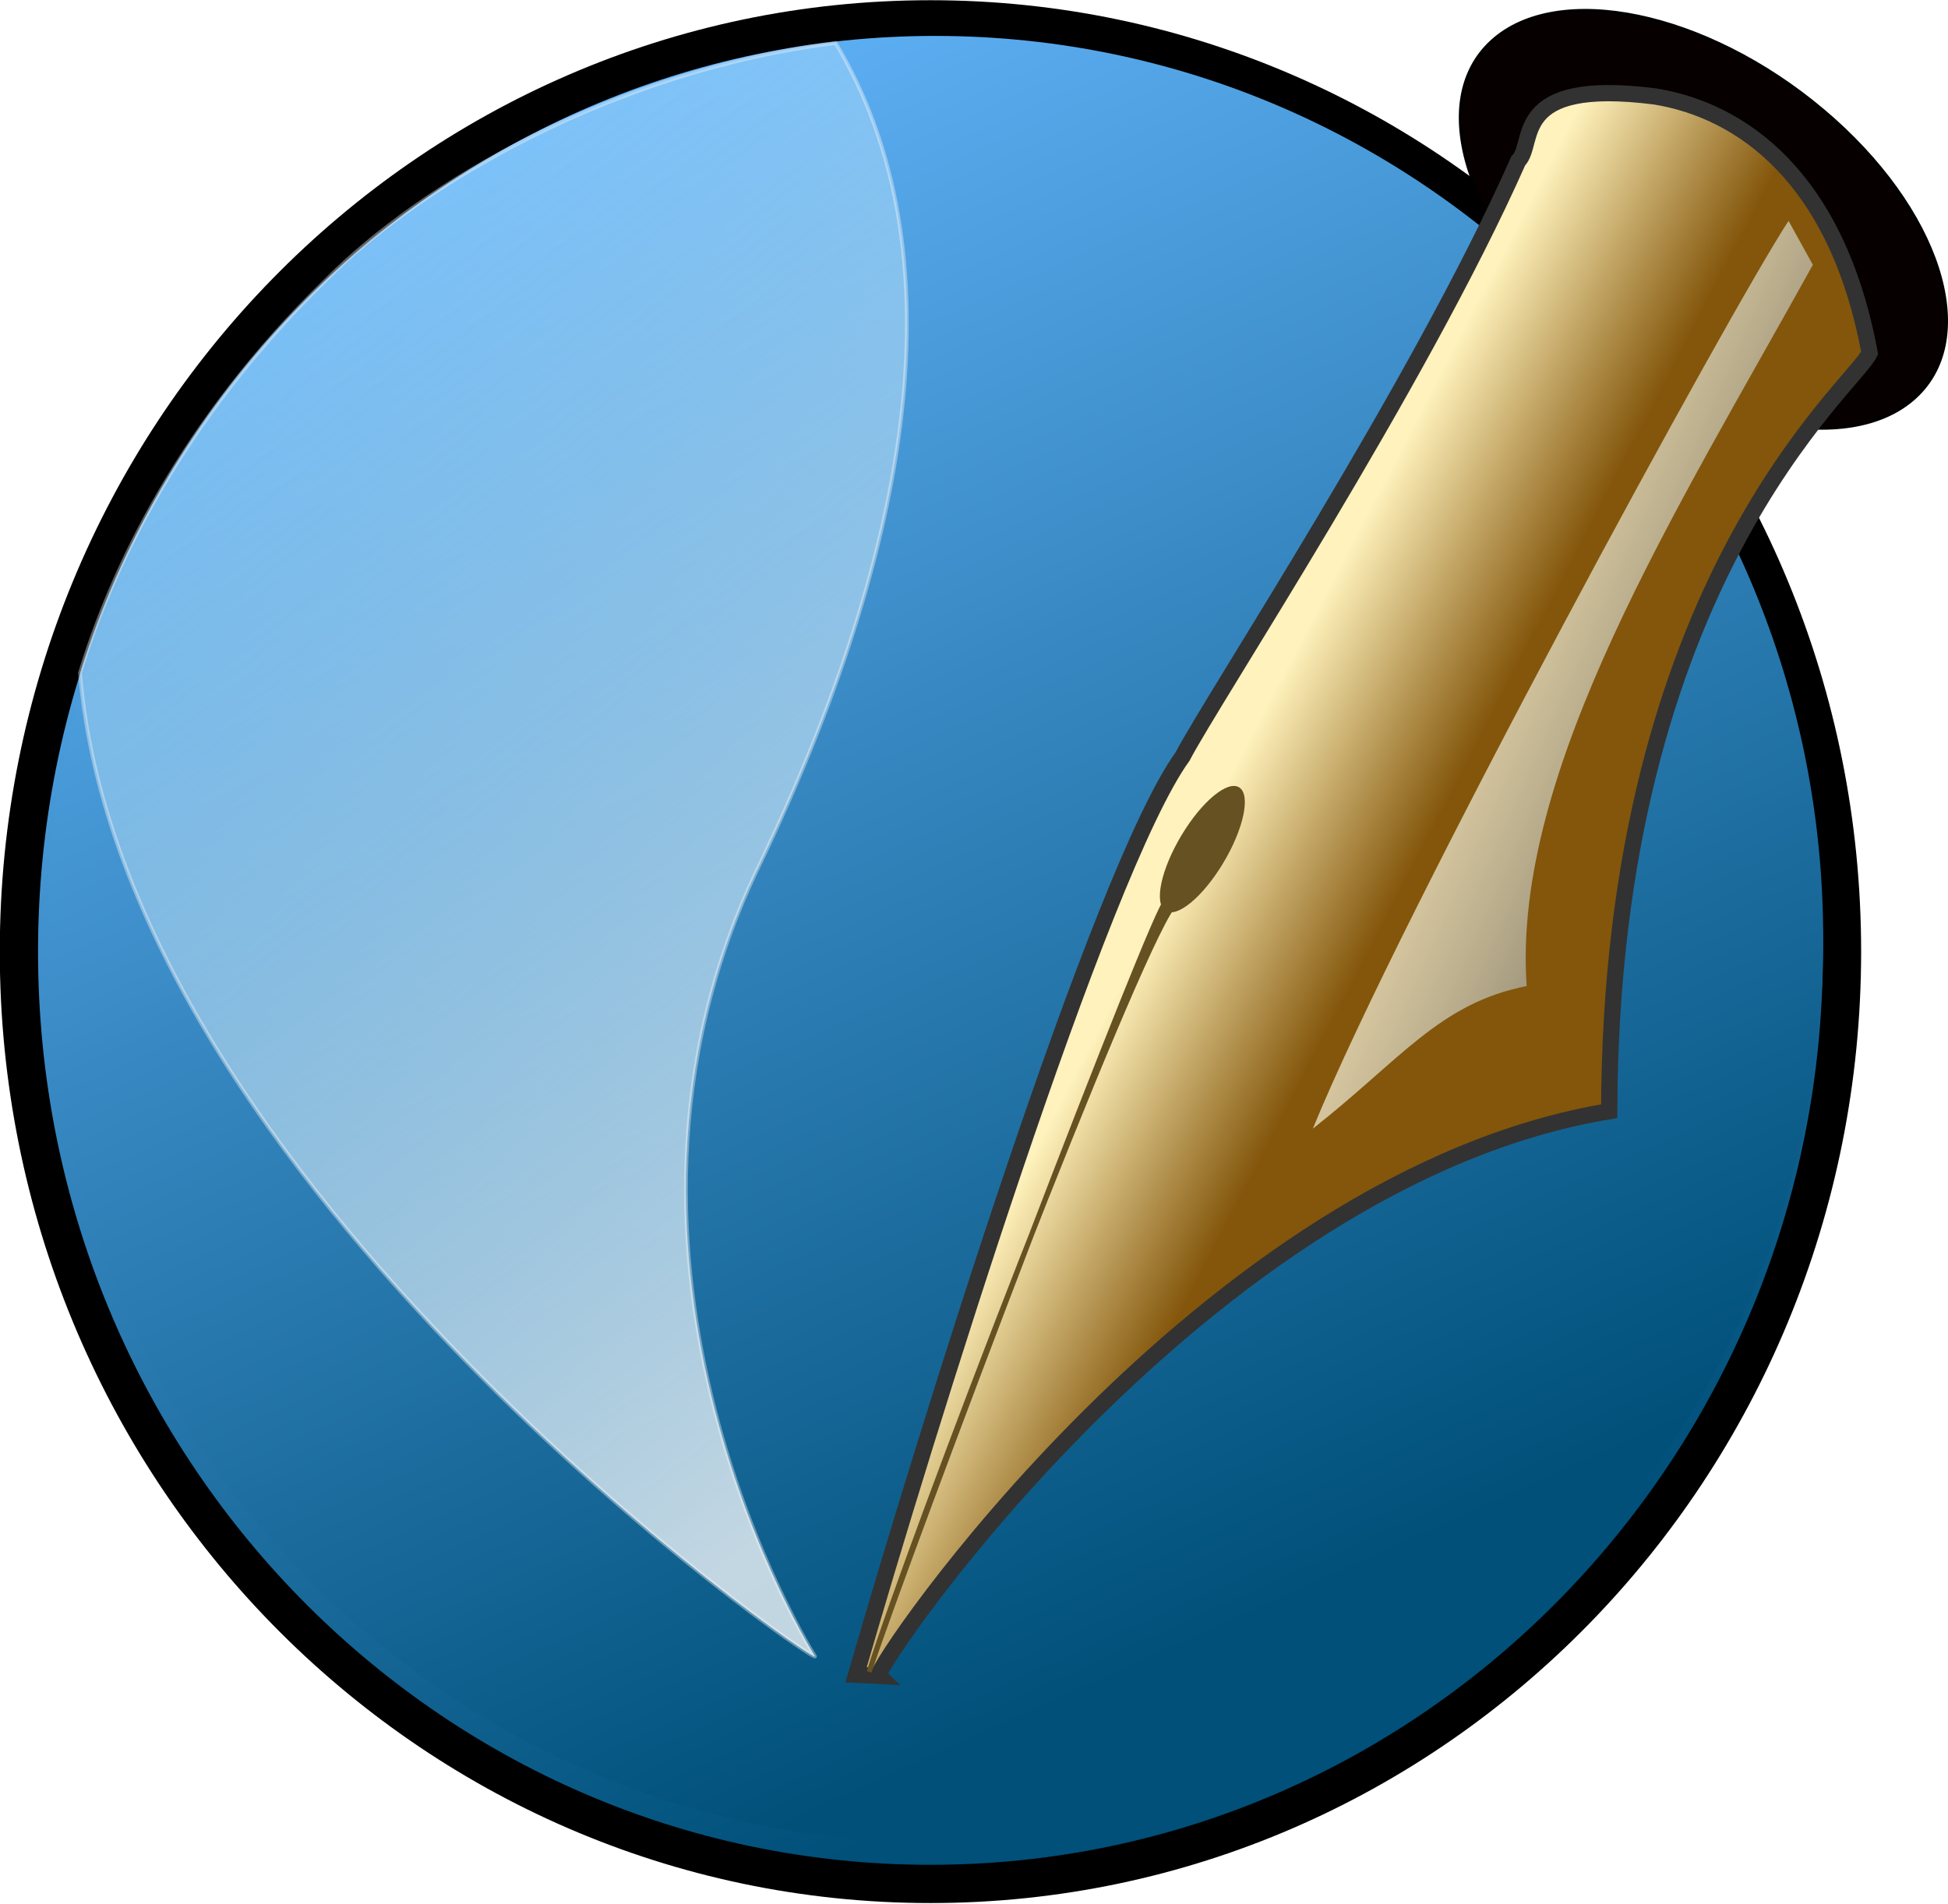
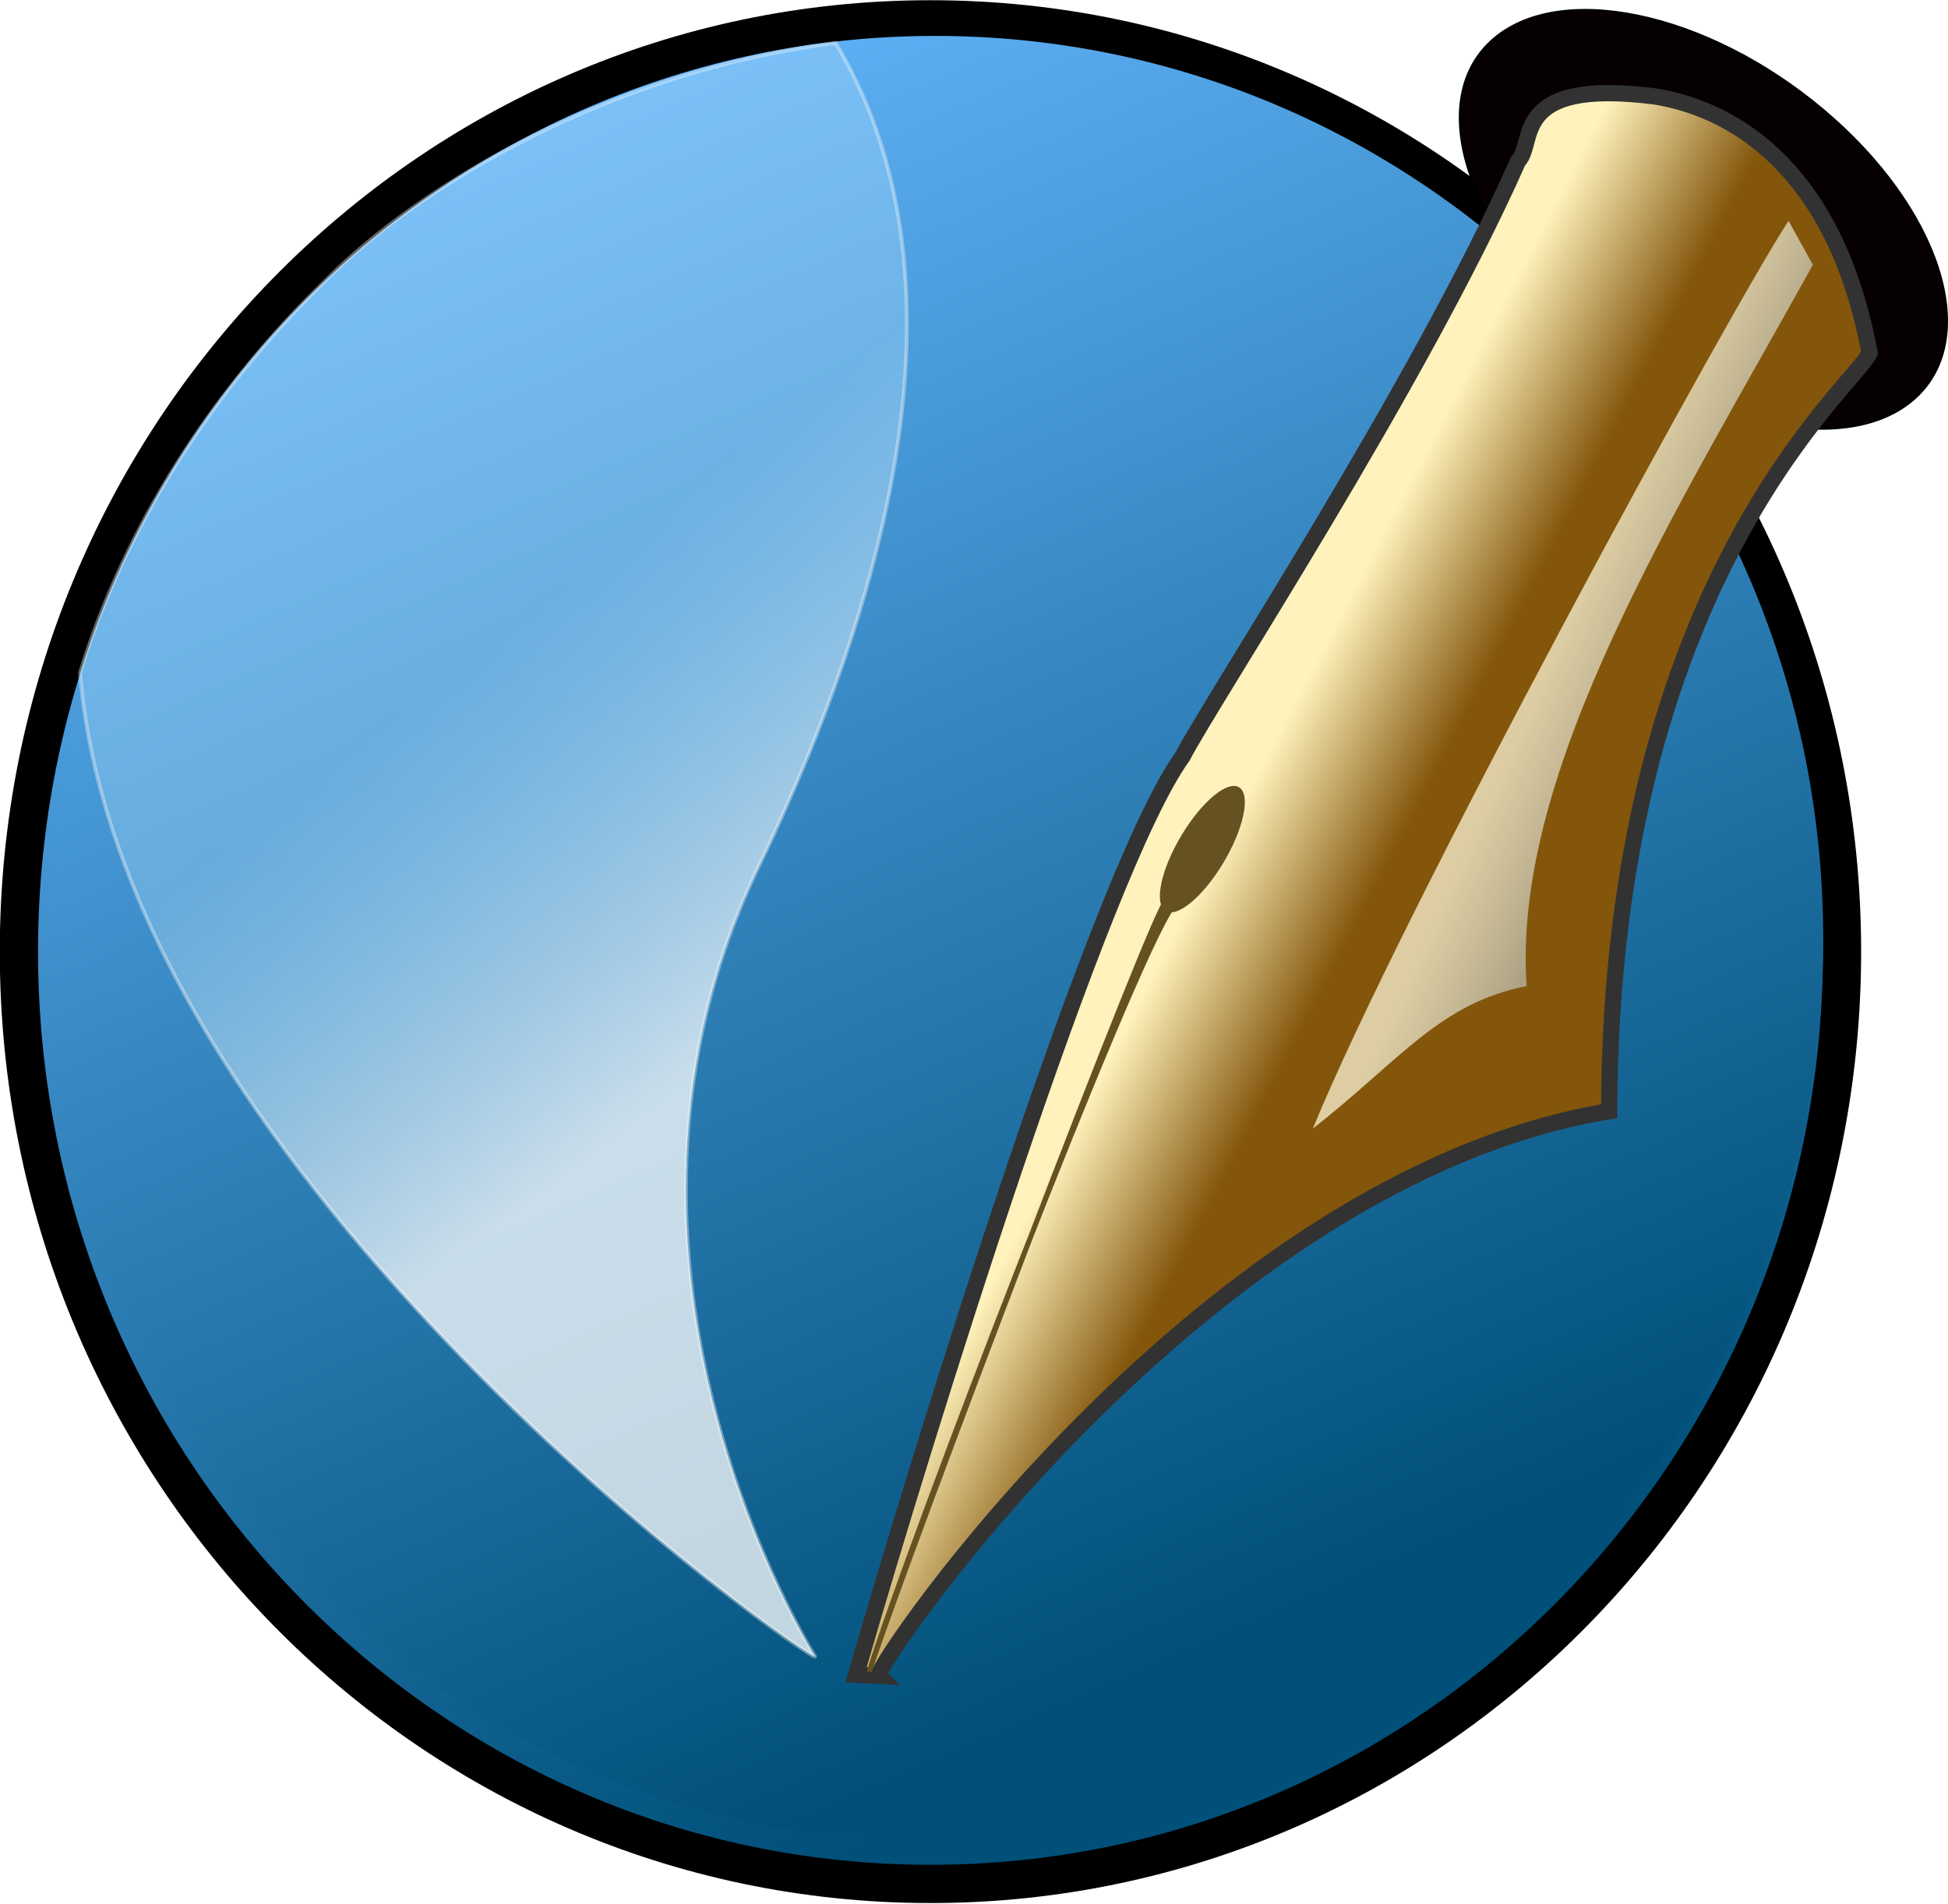
- <svg xmlns="http://www.w3.org/2000/svg" xmlns:xlink="http://www.w3.org/1999/xlink" id="svg1" width="178.713mm" height="174.643mm" version="1.1">
-   <defs id="defs3">
-     <linearGradient id="linearGradient665">
-       <stop style="stop-color:#ffffff;stop-opacity:0.286;" offset="0" id="stop666" />
-       <stop style="stop-color:#daecf8;stop-opacity:1;" offset="1" id="stop667" />
+ <svg xmlns="http://www.w3.org/2000/svg" xmlns:xlink="http://www.w3.org/1999/xlink" viewBox="0 0 675.452 660.067">
+   <defs>
+     <linearGradient id="A" gradientUnits="userSpaceOnUse">
+       <stop offset="0" stop-color="#66b8ff" />
+       <stop offset="1" stop-color="#00507a" />
    </linearGradient>
-     <linearGradient id="linearGradient624">
-       <stop style="stop-color:#b9e5ff;stop-opacity:0.42;" offset="0" id="stop625" />
-       <stop style="stop-color:#ffffff;stop-opacity:1;" offset="1" id="stop626" />
+     <linearGradient id="B" x1="447.389" x2="495.907" y1="246.617" y2="271.889" gradientUnits="userSpaceOnUse">
+       <stop offset="0" stop-color="#fff2bc" />
+       <stop offset="1" stop-color="#83560b" />
    </linearGradient>
-     <linearGradient id="linearGradient619">
-       <stop style="stop-color:#66b8ff;stop-opacity:1;" offset="0" id="stop620" />
-       <stop style="stop-color:#00507a;stop-opacity:1;" offset="1" id="stop621" />
+     <linearGradient id="C" x1="547.22" x2="642.753" y1="206.605" y2="249.126" gradientUnits="userSpaceOnUse">
+       <stop offset="0" stop-color="#fff9db" stop-opacity=".732" />
+       <stop offset="1" stop-color="#2c2c2c" />
    </linearGradient>
-     <linearGradient id="linearGradient604">
-       <stop style="stop-color:#838383;stop-opacity:1;" offset="0" id="stop605" />
-       <stop style="stop-color:#2c2c2c;stop-opacity:1;" offset="1" id="stop606" />
+     <linearGradient id="D" x1="164.653" x2="263.529" y1="225.598" y2="355.003" gradientUnits="userSpaceOnUse">
+       <stop offset="0" stop-color="#b9e5ff" stop-opacity=".42" />
+       <stop offset="1" stop-color="#fff" />
    </linearGradient>
-     <linearGradient id="linearGradient598">
-       <stop style="stop-color:#e1dedd;stop-opacity:0.866;" offset="0" id="stop599" />
-       <stop style="stop-color:#2c2c2c;stop-opacity:1;" offset="1" id="stop600" />
-     </linearGradient>
-     <linearGradient id="linearGradient593">
-       <stop style="stop-color:#fff9db;stop-opacity:0.732;" offset="0" id="stop594" />
-       <stop style="stop-color:#2c2c2c;stop-opacity:1;" offset="1" id="stop595" />
-     </linearGradient>
-     <linearGradient id="linearGradient586">
-       <stop style="stop-color:#6e6969;stop-opacity:1;" offset="0" id="stop587" />
-       <stop style="stop-color:#2c2c2c;stop-opacity:1;" offset="1" id="stop588" />
-     </linearGradient>
-     <linearGradient id="linearGradient578">
-       <stop style="stop-color:#fff2bc;stop-opacity:1;" offset="0" id="stop579" />
-       <stop style="stop-color:#83560b;stop-opacity:1;" offset="1" id="stop580" />
-     </linearGradient>
-     <linearGradient xlink:href="#linearGradient578" id="linearGradient581" x1="596.057" y1="231.006" x2="656.456" y2="279.761" gradientTransform="matrix(0.8032915,0,0,1.244878,-31.42443,-58.66882)" gradientUnits="userSpaceOnUse" />
-     <radialGradient xlink:href="#linearGradient578" id="radialGradient582" cx="0.5" cy="0.5" r="0.5" fx="0.5" fy="0.5" />
-     <linearGradient xlink:href="#linearGradient593" id="linearGradient590" x1="779.717" y1="160.625" x2="908.448" y2="264.661" gradientTransform="matrix(0.7421211,0,0,1.347489,-31.42443,-58.66882)" gradientUnits="userSpaceOnUse" />
-     <linearGradient xlink:href="#linearGradient586" id="linearGradient592" x1="0.196" y1="0.492" x2="0.32" y2="0.539" />
-     <linearGradient xlink:href="#linearGradient598" id="linearGradient597" x1="0.493" y1="0.258" x2="0.667" y2="0.383" />
-     <linearGradient xlink:href="#linearGradient604" id="linearGradient603" x1="0.831" y1="0.375" x2="0.438" y2="0.109" />
-     <linearGradient xlink:href="#linearGradient665" id="linearGradient618" x1="0.411" y1="0.375" x2="0.977" y2="0.93" />
-     <linearGradient xlink:href="#linearGradient624" id="linearGradient623" x1="273.636" y1="74.198" x2="411.624" y2="425.916" gradientTransform="matrix(0.7165557,0,0,1.395565,-31.42443,-58.66882)" gradientUnits="userSpaceOnUse" />
-     <linearGradient xlink:href="#linearGradient619" id="linearGradient664" x1="34.351" y1="-72.169" x2="332.645" y2="598.456" gradientUnits="userSpaceOnUse" gradientTransform="matrix(0.832278,0,0,0.846654,40.22856,107.8217)" />
-     <linearGradient xlink:href="#linearGradient619" id="linearGradient853" x1="27.984" y1="-79.005" x2="332.467" y2="605.532" gradientUnits="userSpaceOnUse" gradientTransform="matrix(0.854246,0,0,0.873855,31.11612,105.1362)" />
+     <linearGradient id="E" x1="68.819" x2="317.083" y1="46.72" y2="614.505" xlink:href="#A" />
+     <linearGradient id="F" x1="55.021" x2="315.126" y1="36.097" y2="634.286" xlink:href="#A" />
  </defs>
-   <ellipse style="font-size:12px;fill:url(#linearGradient853);fill-opacity:1;fill-rule:evenodd;stroke:#000000;stroke-width:13.263;stroke-dasharray:none;stroke-opacity:1" id="path653" cx="322.628" cy="330.033" rx="316.071" ry="323.326" />
-   <ellipse style="font-size:12px;fill:url(#linearGradient664);fill-opacity:1;fill-rule:evenodd;stroke:none;stroke-width:12.886;stroke-dasharray:none;stroke-opacity:1" id="path869" cx="324.243" cy="325.718" rx="307.943" ry="313.262" />
-   <ellipse style="font-size:12px;fill:#060000;fill-opacity:1;fill-rule:evenodd;stroke:#000000;stroke-width:0.702pt" id="path686" transform="matrix(0.7651989,0.6437939,-0.7369628,0.6759333,0,0)" cx="459.111" cy="-324.751" rx="95.98" ry="56.154" />
-   <path style="font-size:12px;fill:url(#linearGradient623);fill-opacity:0.75;fill-rule:evenodd;stroke:#f6f7f7;stroke-width:0.978pt;stroke-opacity:0.393" d="m 282.602,574.44 c 0,0 -86.24,-136.492 -19.303,-274.399 C 316.497,189.184 333.008,87.116 289.738,14.901 212.893,24.48 145.997,63.753 112.852,97.29 62.646,146.217 38.623,197.51 27.745,233.367 42.249,410.176 283.81,578.15 282.602,574.44 Z" id="path622" />
-   <path style="font-size:12px;fill:url(#linearGradient581);fill-rule:evenodd;stroke:#323232;stroke-width:5.635" d="M 304.666,581.206 C 302.376,579.066 417.388,408.539 557.976,385.383 558.408,201.565 642.927,133.946 648.277,122.437 636.981,61.371 603.814,38.306 573.879,33.448 523.142,26.982 532.665,49.745 526.431,55.806 492.098,133.338 420.196,242.787 410.047,262.358 381.491,301.928 321.019,497.22 296.831,580.818 Z" id="hrot" />
-   <ellipse style="font-size:12px;fill:#665123;fill-rule:evenodd;stroke-width:2.367" id="path583" transform="matrix(0.8311385,0.5560655,-0.5148583,0.8572753,0,0)" cx="509.632" cy="12.95" rx="8.691" ry="24.934" />
-   <path style="font-size:12px;fill:#665123;fill-rule:evenodd;stroke:#665123;stroke-width:1.739" d="m 406.495,314.567 -2.252,-1.692 c -2.591,-1.946 -89.455,226.063 -102.86,266.913 13.321,-43.073 91.705,-247.251 105.112,-265.221 z" id="path585" />
-   <path style="font-size:12px;fill:url(#linearGradient590);fill-rule:evenodd;stroke-width:1pt" d="m 455.224,391.416 c 30.497,-23.976 43.938,-43.489 74.133,-49.436 -5.216,-74.969 52.404,-165.498 99.243,-250.148 l -8.435,-15.22 C 600.791,105.957 485.645,316.807 455.224,391.416 Z" id="path589" />
+   <g fill-rule="evenodd">
+     <ellipse cx="322.628" cy="330.033" fill="url(#F)" stroke="#000" stroke-width="13.263" rx="316.071" ry="323.326" />
+     <ellipse cx="324.243" cy="325.718" fill="url(#E)" rx="307.943" ry="313.262" />
+     <ellipse cx="459.111" cy="-324.751" fill="#060000" stroke="#000" stroke-width=".937" rx="95.98" ry="56.154" transform="matrix(.7652 .6438 -.73696 .67593 0 0)" />
+     <path fill="url(#D)" fill-opacity=".75" stroke="#f6f7f7" stroke-opacity=".393" stroke-width="1.304" d="M282.602 574.44s-86.24-136.49-19.304-274.4c53.2-110.856 69.7-212.924 26.44-285.14-76.845 9.58-143.74 48.852-176.886 82.39-50.206 48.927-74.23 100.22-85.107 136.077C42.25 410.177 283.8 578.15 282.602 574.44z" />
+     <path fill="url(#B)" stroke="#323232" stroke-width="5.635" d="M304.666 581.206c-2.3-2.14 112.722-172.667 253.3-195.823.432-183.818 84.95-251.437 90.3-262.946-11.295-61.066-44.462-84.13-74.397-88.99-50.737-6.466-41.214 16.297-47.448 22.358-34.333 77.532-106.235 186.98-116.384 206.552-28.556 39.57-89.028 234.862-113.216 318.46z" />
+     <g fill="#665123">
+       <ellipse cx="509.632" cy="12.95" rx="8.691" ry="24.934" transform="matrix(.83114 .55607 -.51486 .85728 0 0)" />
+       <path stroke="#665123" stroke-width="1.739" d="M406.495 314.567l-2.252-1.69c-2.59-1.946-89.455 226.063-102.86 266.913 13.32-43.074 91.705-247.25 105.112-265.222z" />
+     </g>
+     <path fill="url(#C)" d="M455.224 391.416c30.497-23.977 43.938-43.5 74.133-49.436C524.14 267 581.762 176.482 628.6 91.832l-8.435-15.22c-19.375 29.345-134.52 240.195-164.942 314.804z" />
+   </g>
</svg>
